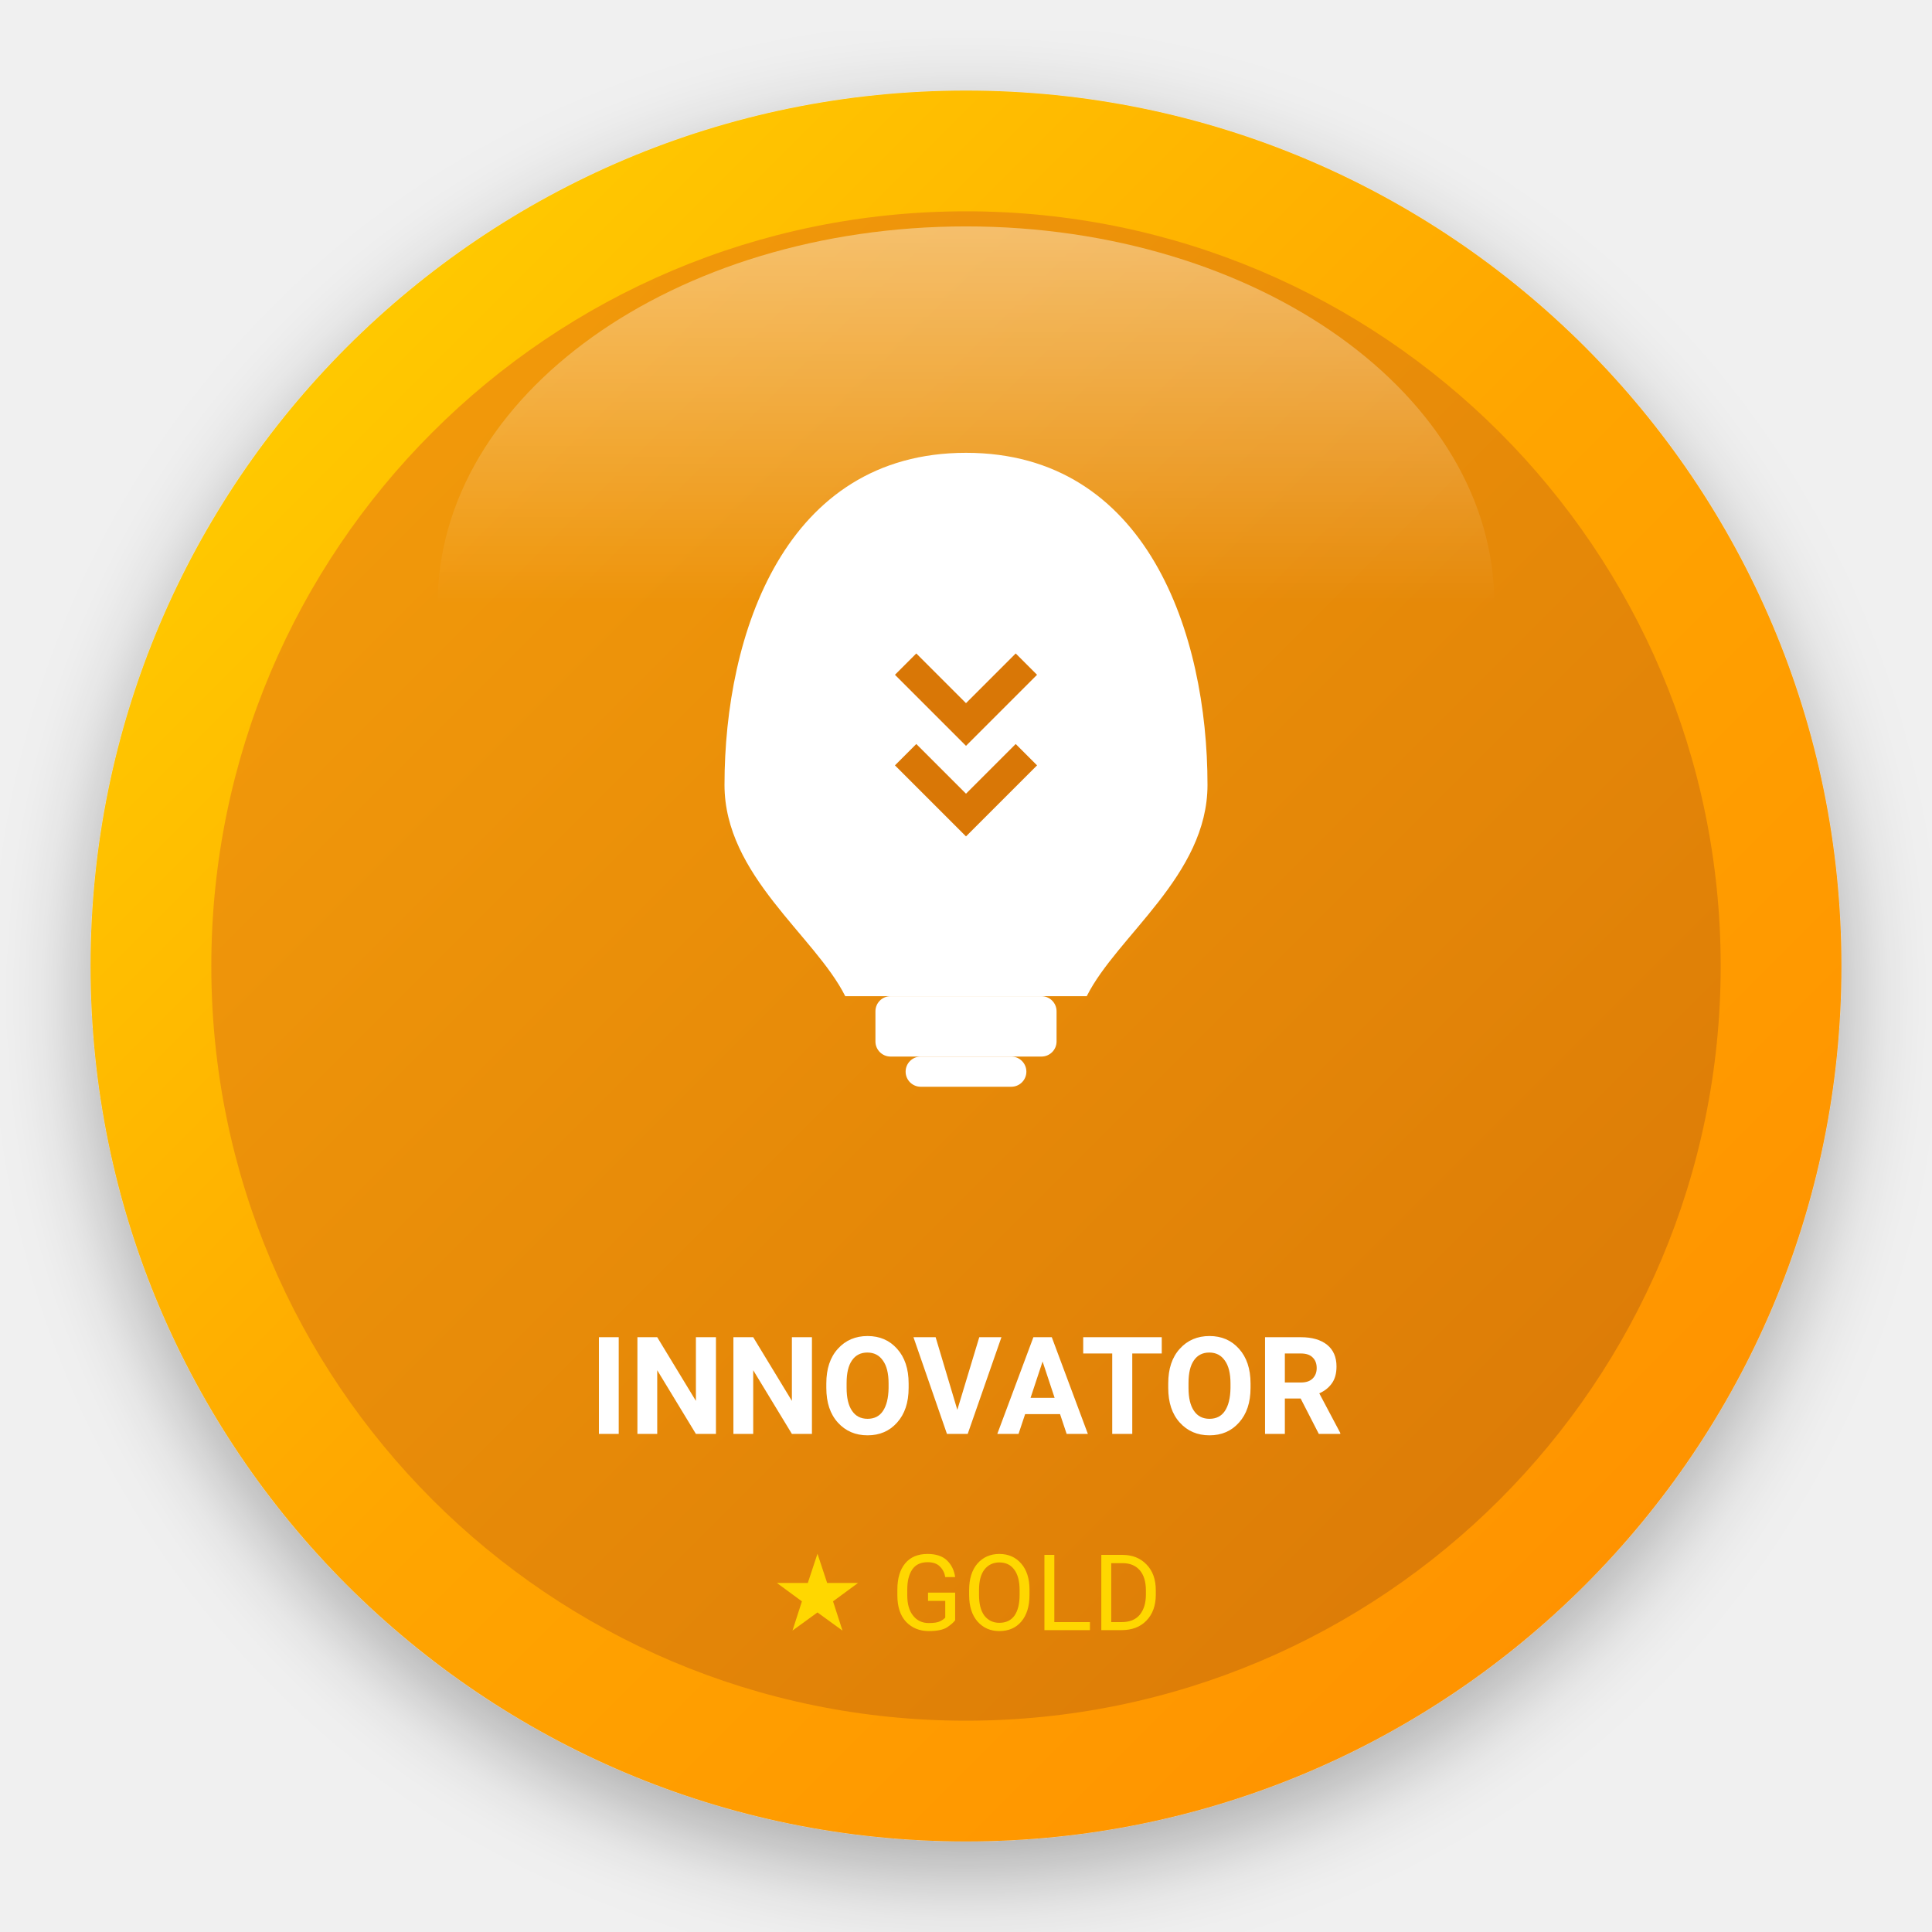
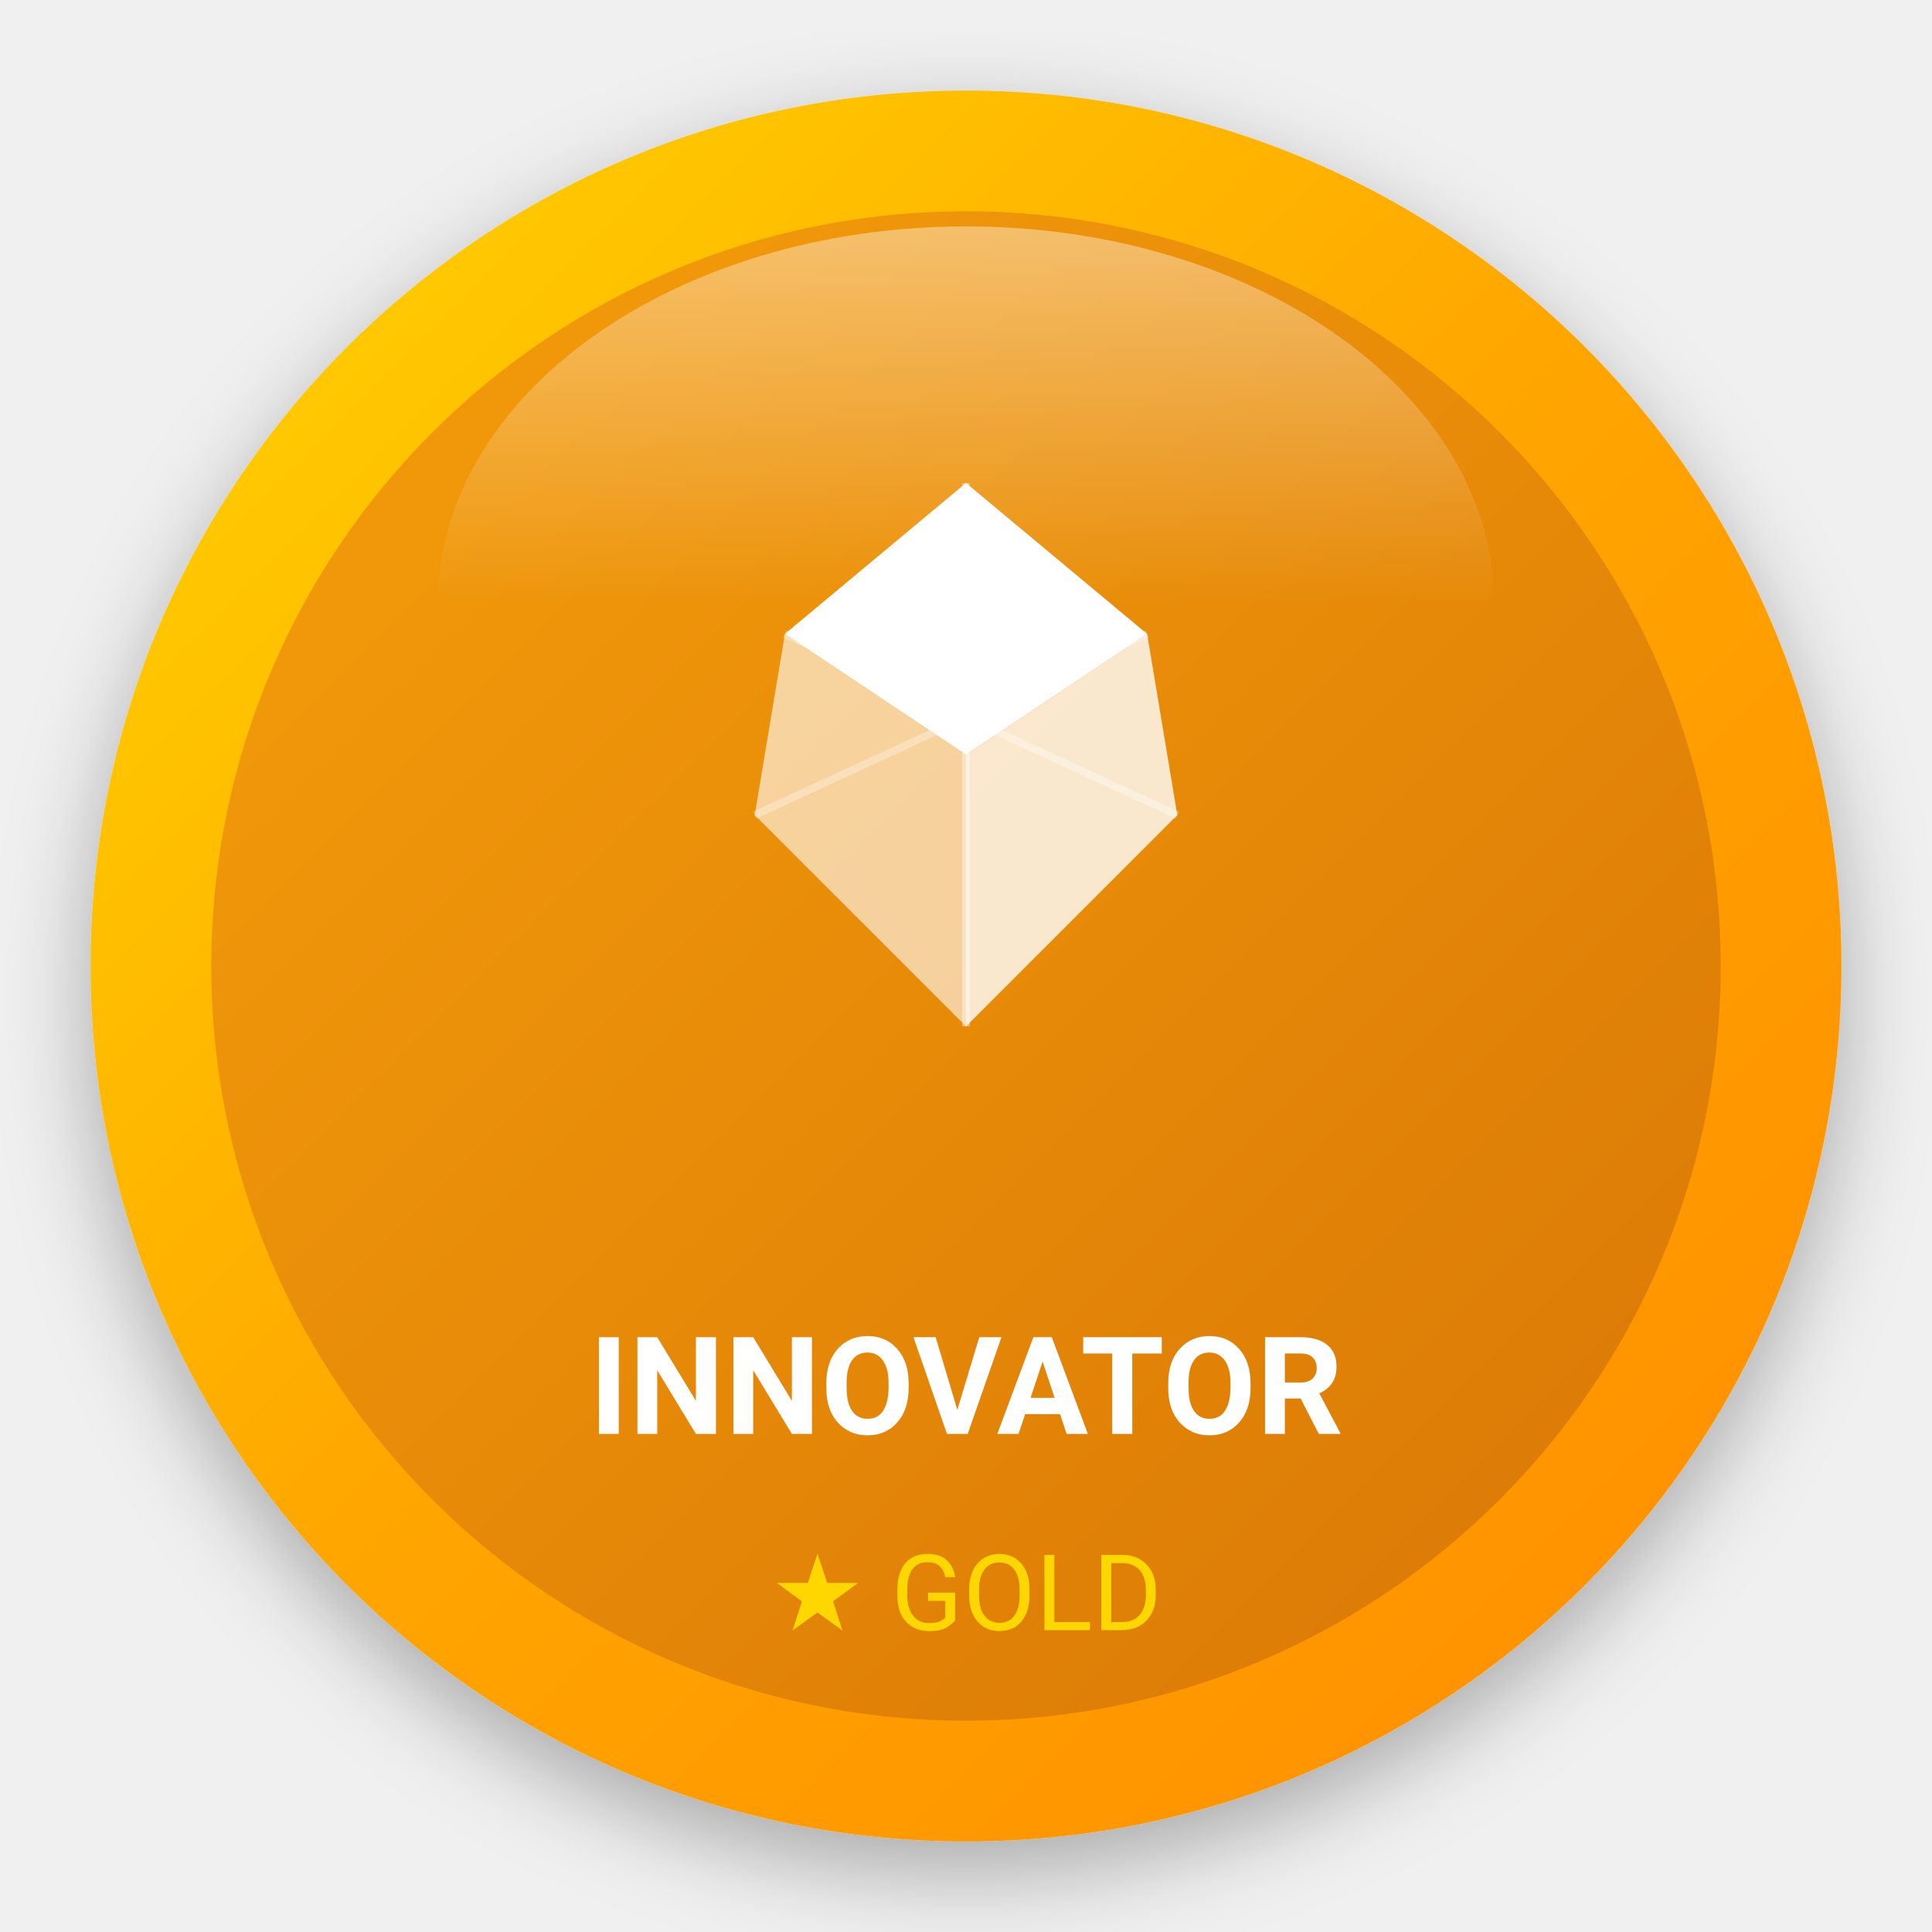
<svg xmlns="http://www.w3.org/2000/svg" width="128" height="128" viewBox="0 0 128 128">
  <defs>
    <linearGradient id="bg" x1="0%" y1="0%" x2="100%" y2="100%">
      <stop offset="0%" stop-color="#F59E0B" />
      <stop offset="100%" stop-color="#D97706" />
    </linearGradient>
    <linearGradient id="gold" x1="0%" y1="0%" x2="100%" y2="100%">
      <stop offset="0%" stop-color="#FFD700" />
      <stop offset="50%" stop-color="#FFA500" />
      <stop offset="100%" stop-color="#FF8C00" />
    </linearGradient>
    <linearGradient id="shine" x1="0%" y1="0%" x2="0%" y2="100%">
      <stop offset="0%" stop-color="white" stop-opacity="0.4" />
      <stop offset="50%" stop-color="white" stop-opacity="0" />
    </linearGradient>
    <filter id="shadow" x="-20%" y="-20%" width="140%" height="140%">
      <feDropShadow dx="0" dy="2" stdDeviation="3" flood-opacity="0.3" />
    </filter>
  </defs>
  <circle cx="64" cy="64" r="58" fill="url(#gold)" filter="url(#shadow)" />
  <circle cx="64" cy="64" r="50" fill="url(#bg)" />
  <ellipse cx="64" cy="40" rx="35" ry="25" fill="url(#shine)" />
-   <g transform="translate(64, 52)" fill="white">
-     <path d="M0,-22 C-12,-22 -16,-10 -16,0 C-16,6 -10,10 -8,14 L8,14 C10,10 16,6 16,0 C16,-10 12,-22 0,-22" fill="white" />
-     <rect x="-6" y="14" width="12" height="4" rx="1" fill="white" />
-     <rect x="-4" y="18" width="8" height="2" rx="1" fill="white" />
-     <path d="M-4,-8 L0,-4 L4,-8 M-4,-2 L0,2 L4,-2" stroke="#D97706" stroke-width="2" fill="none" />
+   <g transform="translate(64, 50)">
+     <polygon points="0,-18 12,-8 0,0 -12,-8" fill="white" />
+     <polygon points="-12,-8 0,0 0,18 -14,4" fill="white" opacity="0.6" />
+     <polygon points="12,-8 14,4 0,18 0,0" fill="white" opacity="0.8" />
+     <line x1="0" y1="-18" x2="0" y2="18" stroke="white" stroke-width="0.5" opacity="0.4" />
+     <line x1="-12" y1="-8" x2="14" y2="4" stroke="white" stroke-width="0.5" opacity="0.3" />
+     <line x1="12" y1="-8" x2="-14" y2="4" stroke="white" stroke-width="0.5" opacity="0.3" />
+     <polygon points="0,-18 4,-14 0,-10 -4,-14" fill="white" opacity="0.9" />
  </g>
  <text x="64" y="95" text-anchor="middle" font-family="'Segoe UI',Roboto,sans-serif" font-size="9" font-weight="600" fill="white">INNOVATOR</text>
  <text x="64" y="108" text-anchor="middle" font-family="'Segoe UI',Roboto,sans-serif" font-size="7" fill="#FFD700">★ GOLD</text>
</svg>
